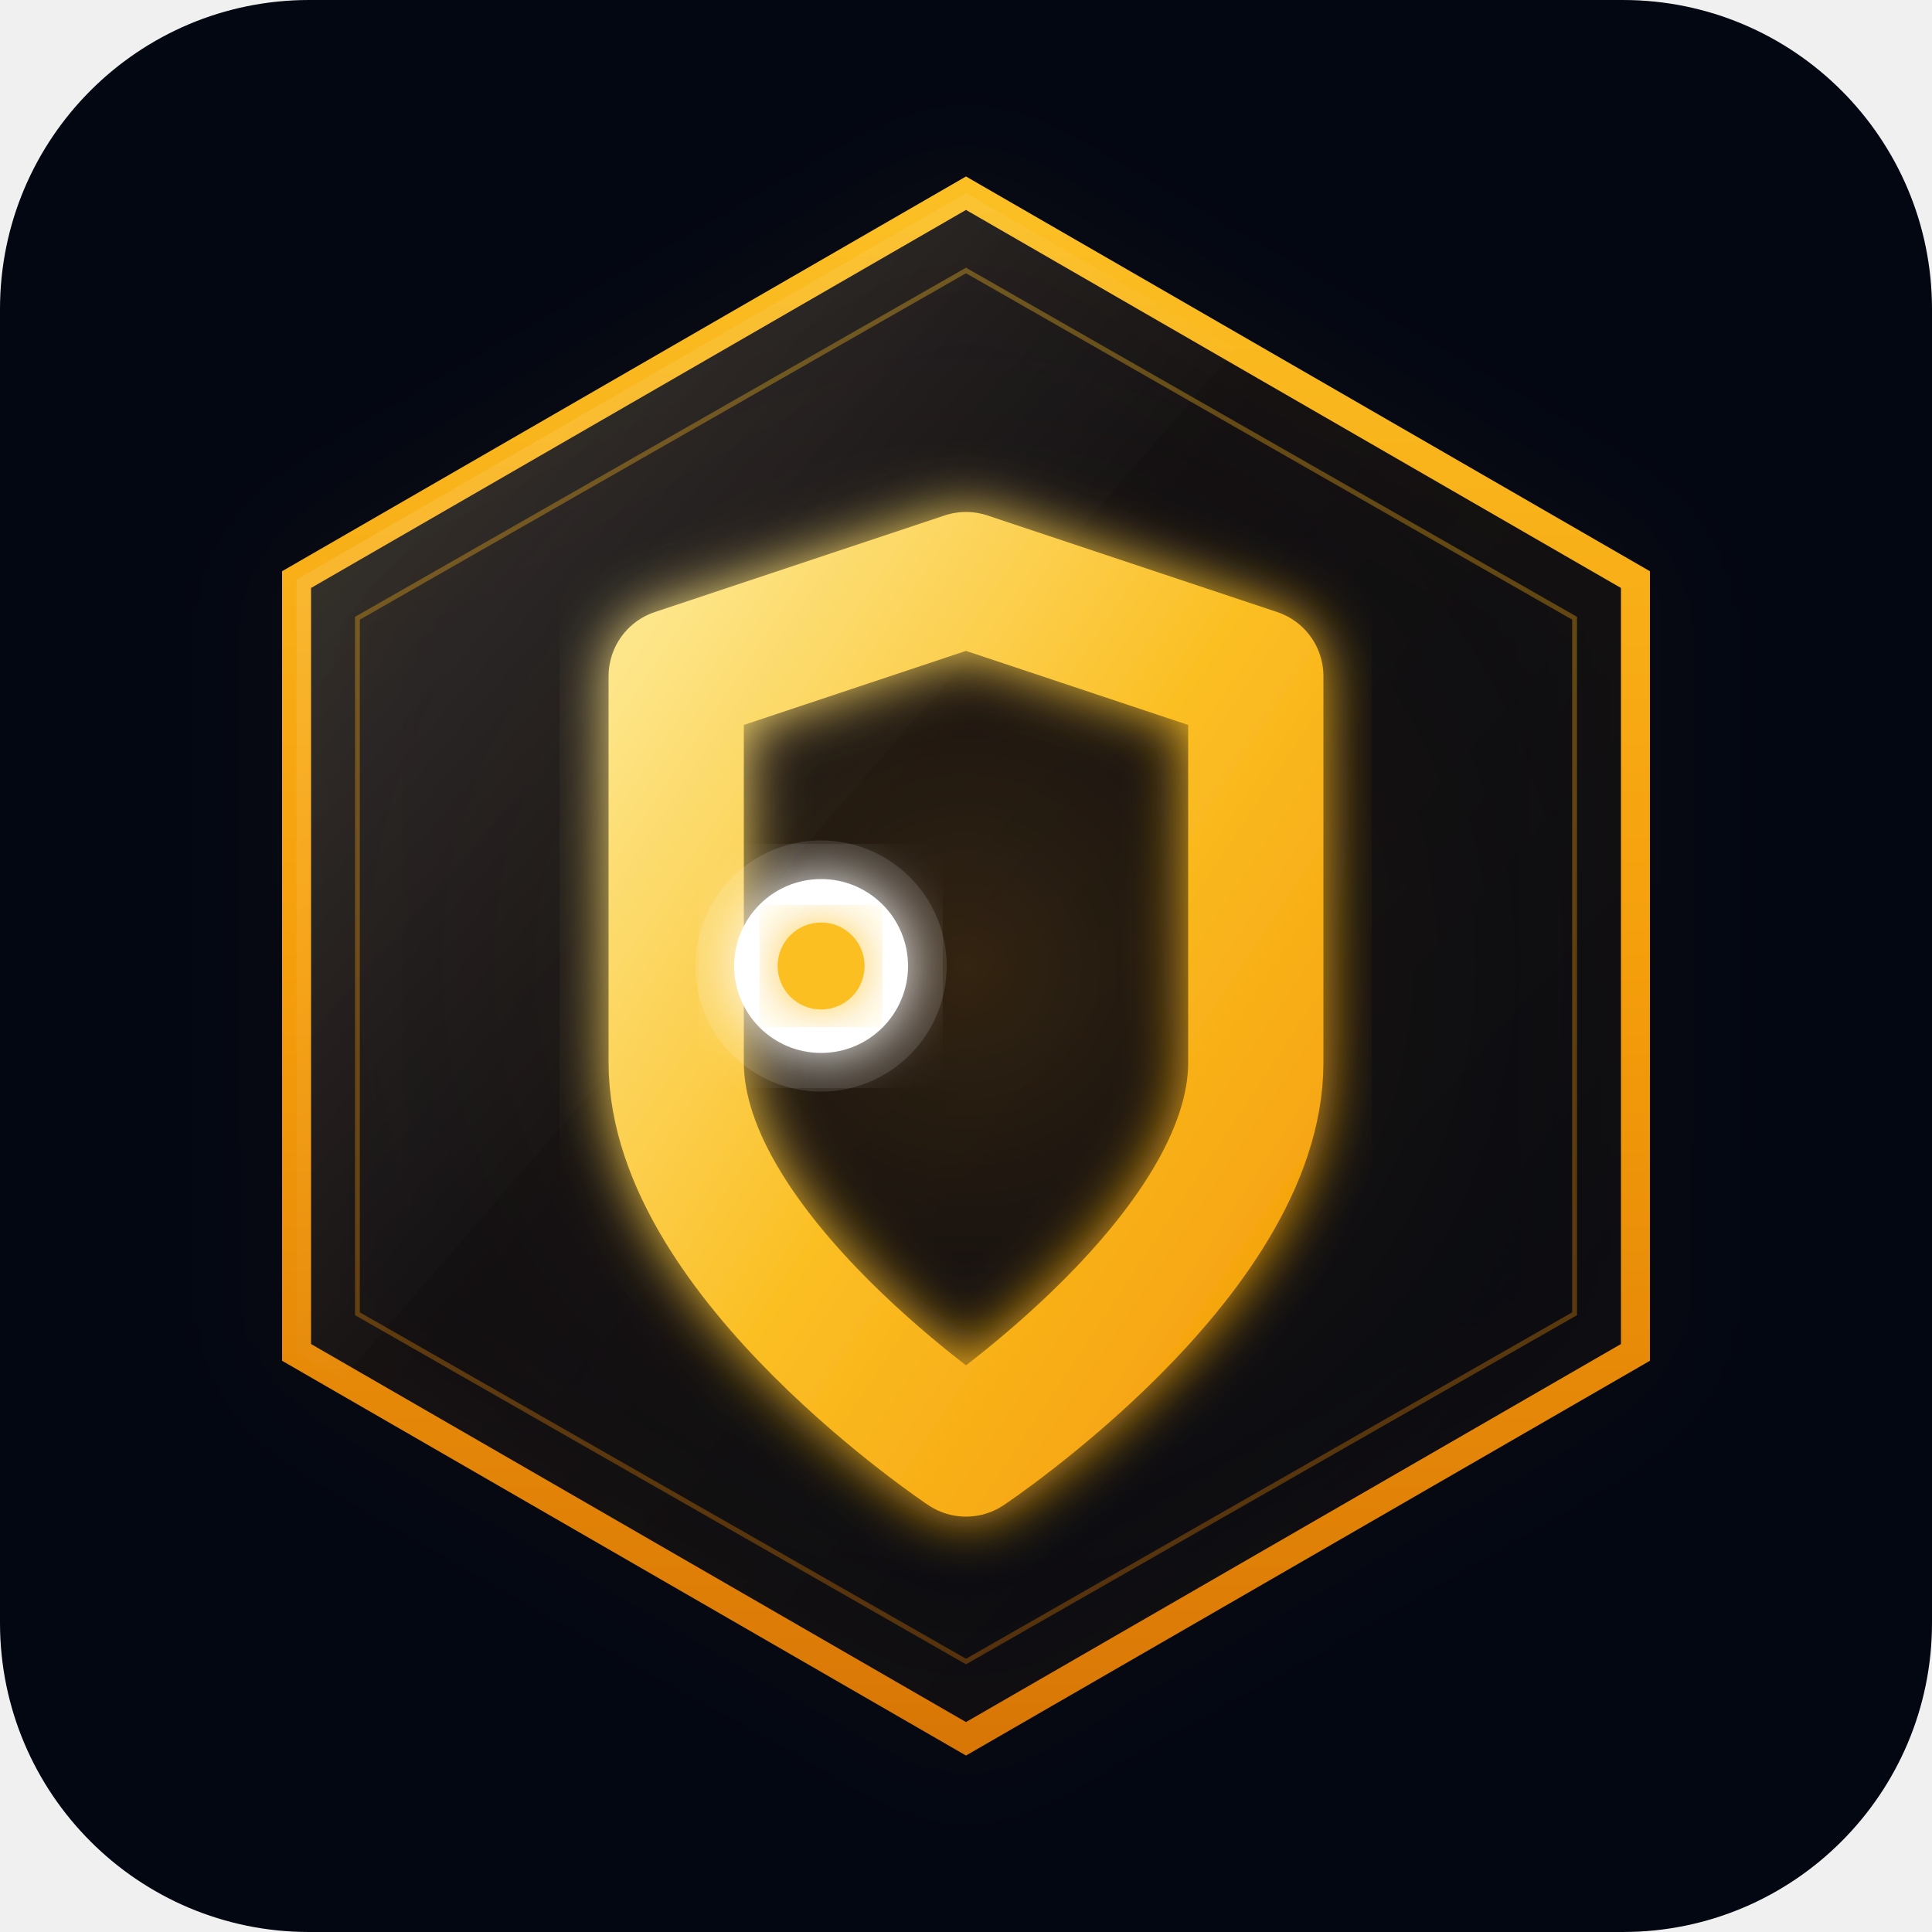
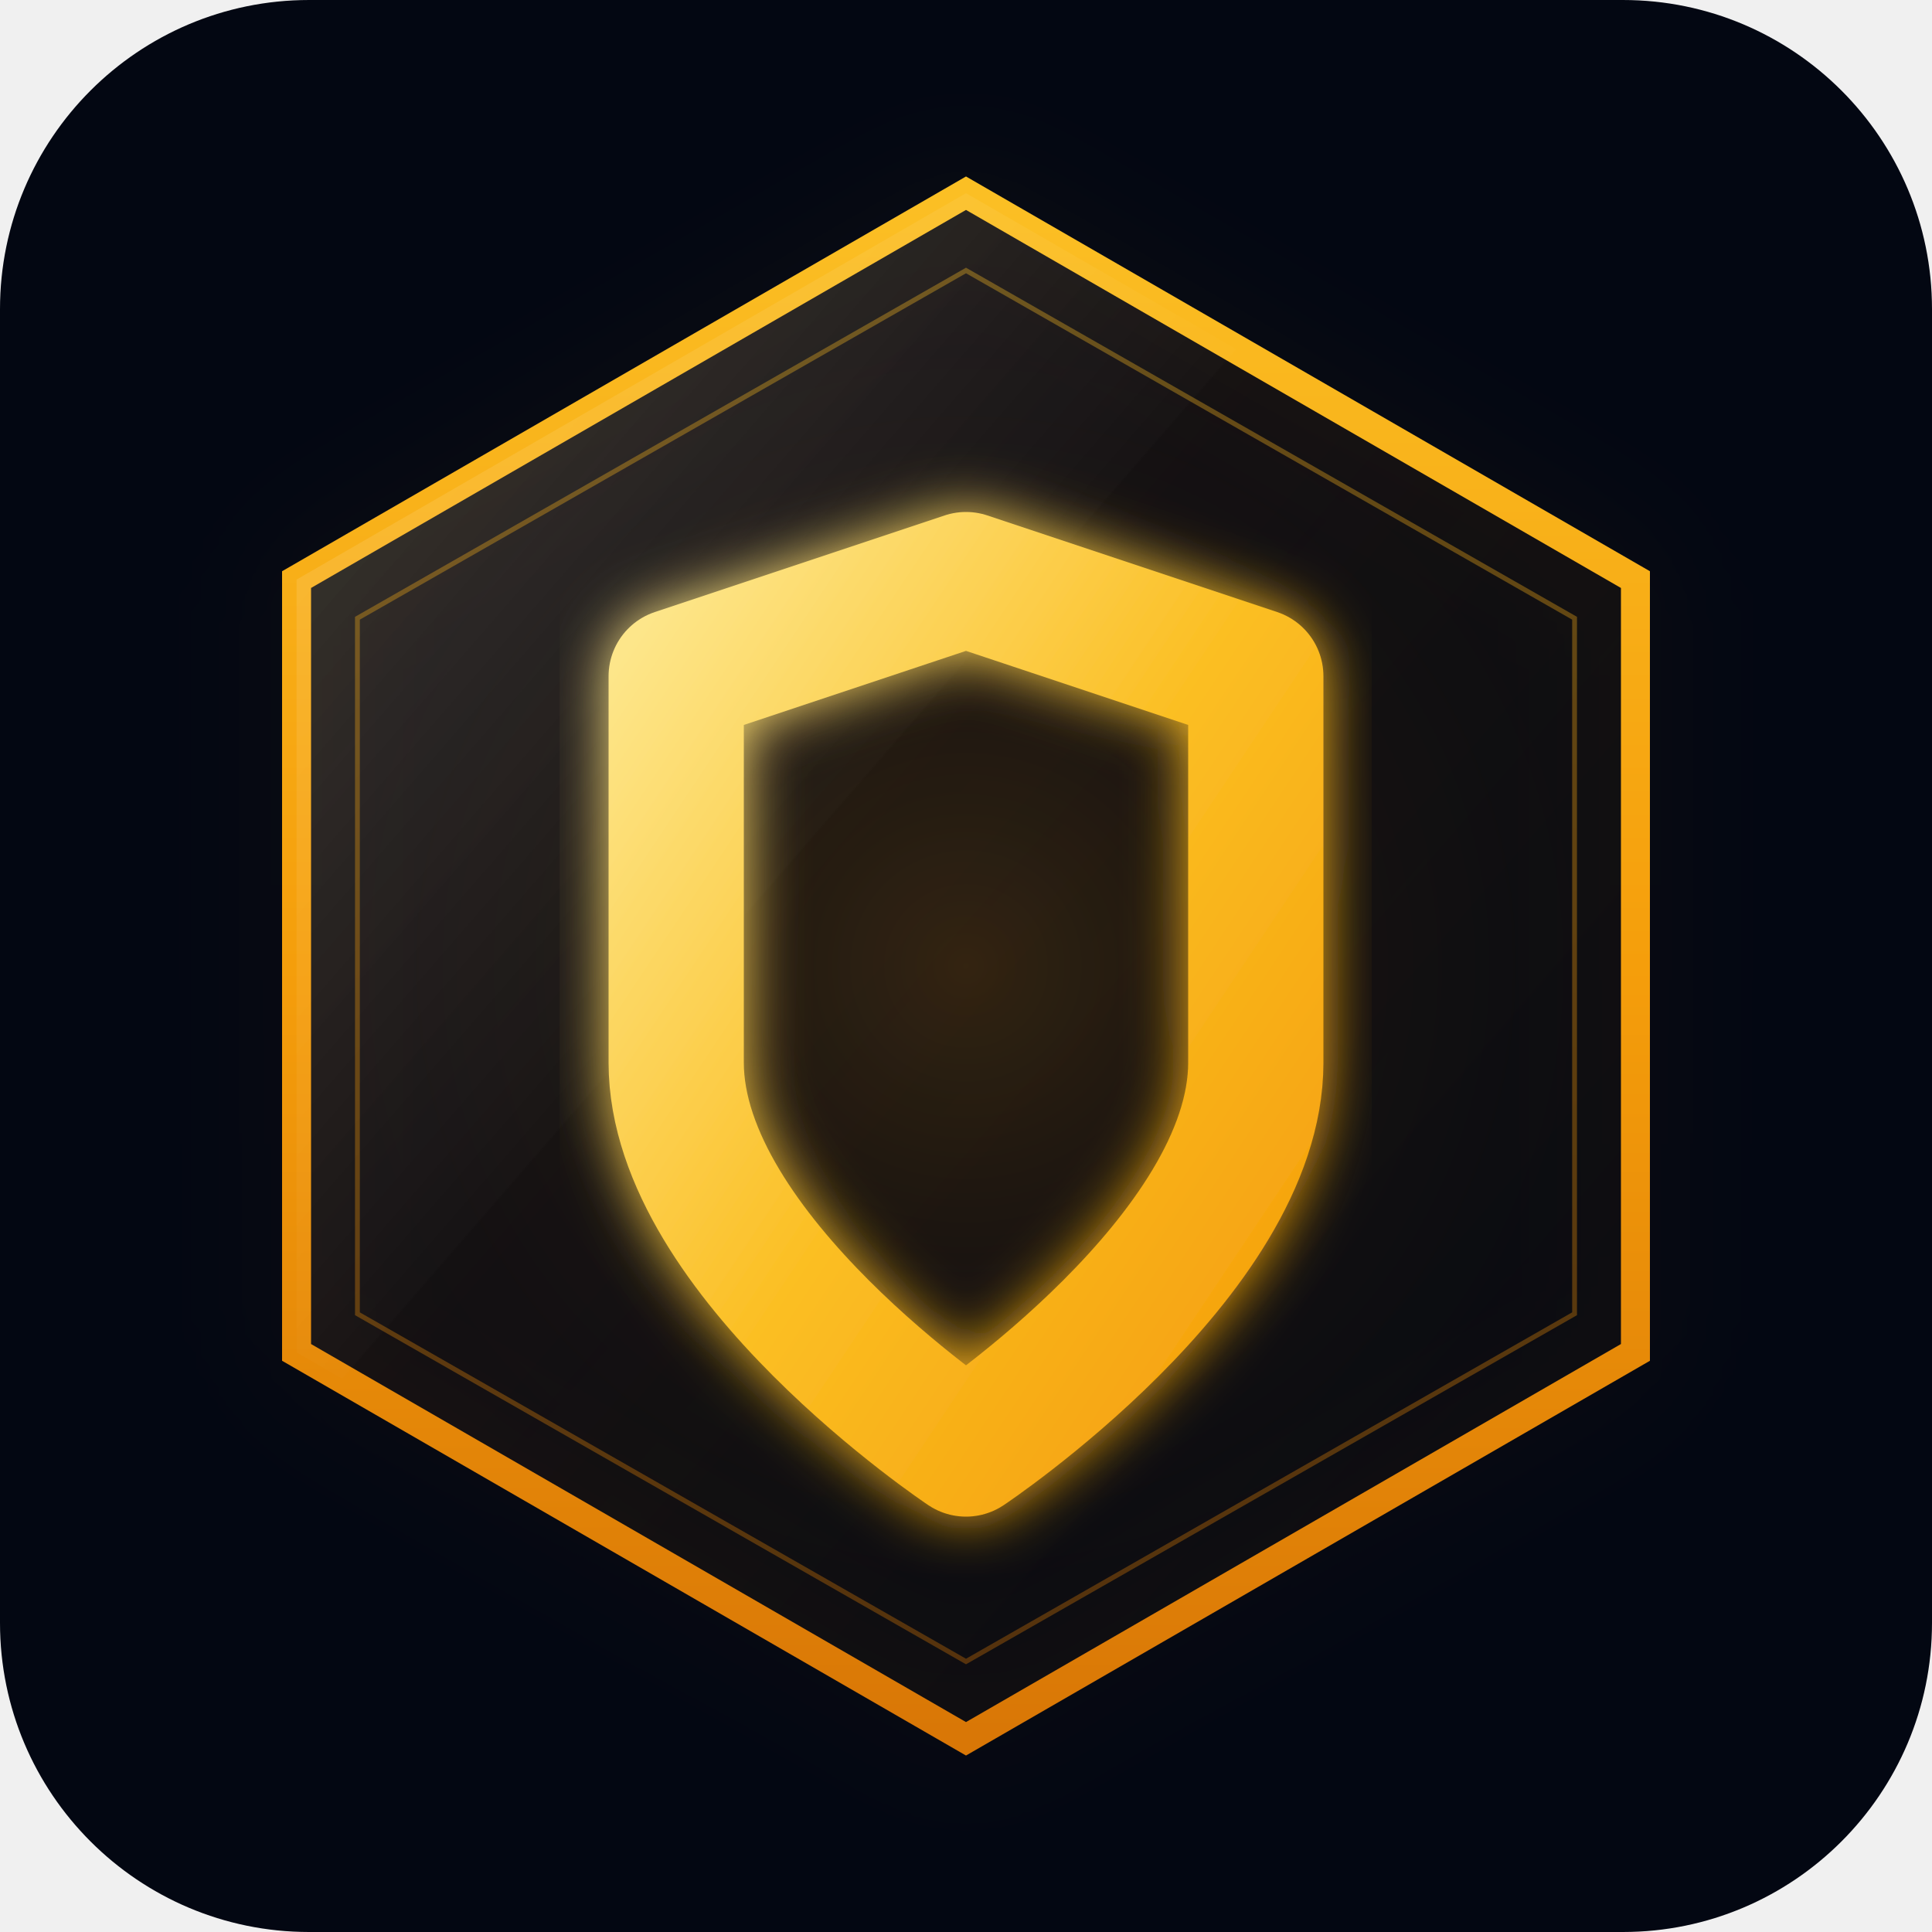
<svg xmlns="http://www.w3.org/2000/svg" viewBox="0 0 200 200">
  <defs>
    <filter id="glow" x="-40%" y="-40%" width="180%" height="180%">
      <feGaussianBlur stdDeviation="6" result="blur" />
      <feMerge>
        <feMergeNode in="blur" />
        <feMergeNode in="SourceGraphic" />
      </feMerge>
    </filter>
    <filter id="softGlow" x="-20%" y="-20%" width="140%" height="140%">
      <feGaussianBlur stdDeviation="3" result="blur" />
      <feMerge>
        <feMergeNode in="blur" />
        <feMergeNode in="SourceGraphic" />
      </feMerge>
    </filter>
    <linearGradient id="hexGrad" x1="0%" y1="0%" x2="0%" y2="100%">
      <stop offset="0%" stop-color="#fbbf24" />
      <stop offset="50%" stop-color="#f59e0b" />
      <stop offset="100%" stop-color="#d97706" />
    </linearGradient>
    <linearGradient id="hexFill" x1="0%" y1="0%" x2="100%" y2="100%">
      <stop offset="0%" stop-color="#f59e0b" stop-opacity="0.1" />
      <stop offset="100%" stop-color="#d97706" stop-opacity="0.02" />
    </linearGradient>
    <linearGradient id="iconGrad" x1="0%" y1="0%" x2="100%" y2="100%">
      <stop offset="0%" stop-color="#fde68a" />
      <stop offset="50%" stop-color="#fbbf24" />
      <stop offset="100%" stop-color="#f59e0b" />
    </linearGradient>
    <radialGradient id="centerGlow" cx="50%" cy="50%" r="50%">
      <stop offset="0%" stop-color="#f59e0b" stop-opacity="0.15" />
      <stop offset="100%" stop-color="#030712" stop-opacity="0" />
    </radialGradient>
    <linearGradient id="glassGrad" x1="0%" y1="0%" x2="100%" y2="100%">
      <stop offset="0%" stop-color="#ffffff" stop-opacity="0.15" />
      <stop offset="40%" stop-color="#ffffff" stop-opacity="0.01" />
      <stop offset="40.1%" stop-color="#ffffff" stop-opacity="0" />
      <stop offset="100%" stop-color="#ffffff" stop-opacity="0" />
    </linearGradient>
  </defs>
  <rect width="100%" height="100%" fill="#030712" rx="32" />
  <circle cx="100" cy="100" r="70" fill="url(#centerGlow)" />
  <polygon points="100,20 169.3,60 169.3,140 100,180 30.7,140 30.7,60" fill="none" stroke="url(#hexGrad)" stroke-width="0.8" opacity="0.3" filter="url(#glow)" />
  <polygon points="100,20 169.3,60 169.3,140 100,180 30.7,140 30.7,60" fill="url(#hexFill)" stroke="url(#hexGrad)" stroke-width="3" />
  <polygon points="100,20 169.3,60 169.3,140 100,180 30.7,140 30.7,60" fill="url(#glassGrad)" />
  <polygon points="100,28 163,64 163,136 100,172 37,136 37,64" fill="none" stroke="url(#hexGrad)" stroke-width="0.5" opacity="0.35" />
  <path d="M 70,70 L 100,60 L 130,70 V 110 C 130,130 100,150 100,150 C 100,150 70,130 70,110 Z" fill="none" stroke="url(#iconGrad)" stroke-width="14" stroke-linecap="round" stroke-linejoin="round" filter="url(#softGlow)" />
-   <circle cx="85" cy="100" r="13" fill="#FFFFFF" opacity="0.12" />
-   <circle cx="85" cy="100" r="9" fill="#FFFFFF" filter="url(#softGlow)" />
-   <circle cx="85" cy="100" r="4.5" fill="#fbbf24" filter="url(#softGlow)" />
</svg>
